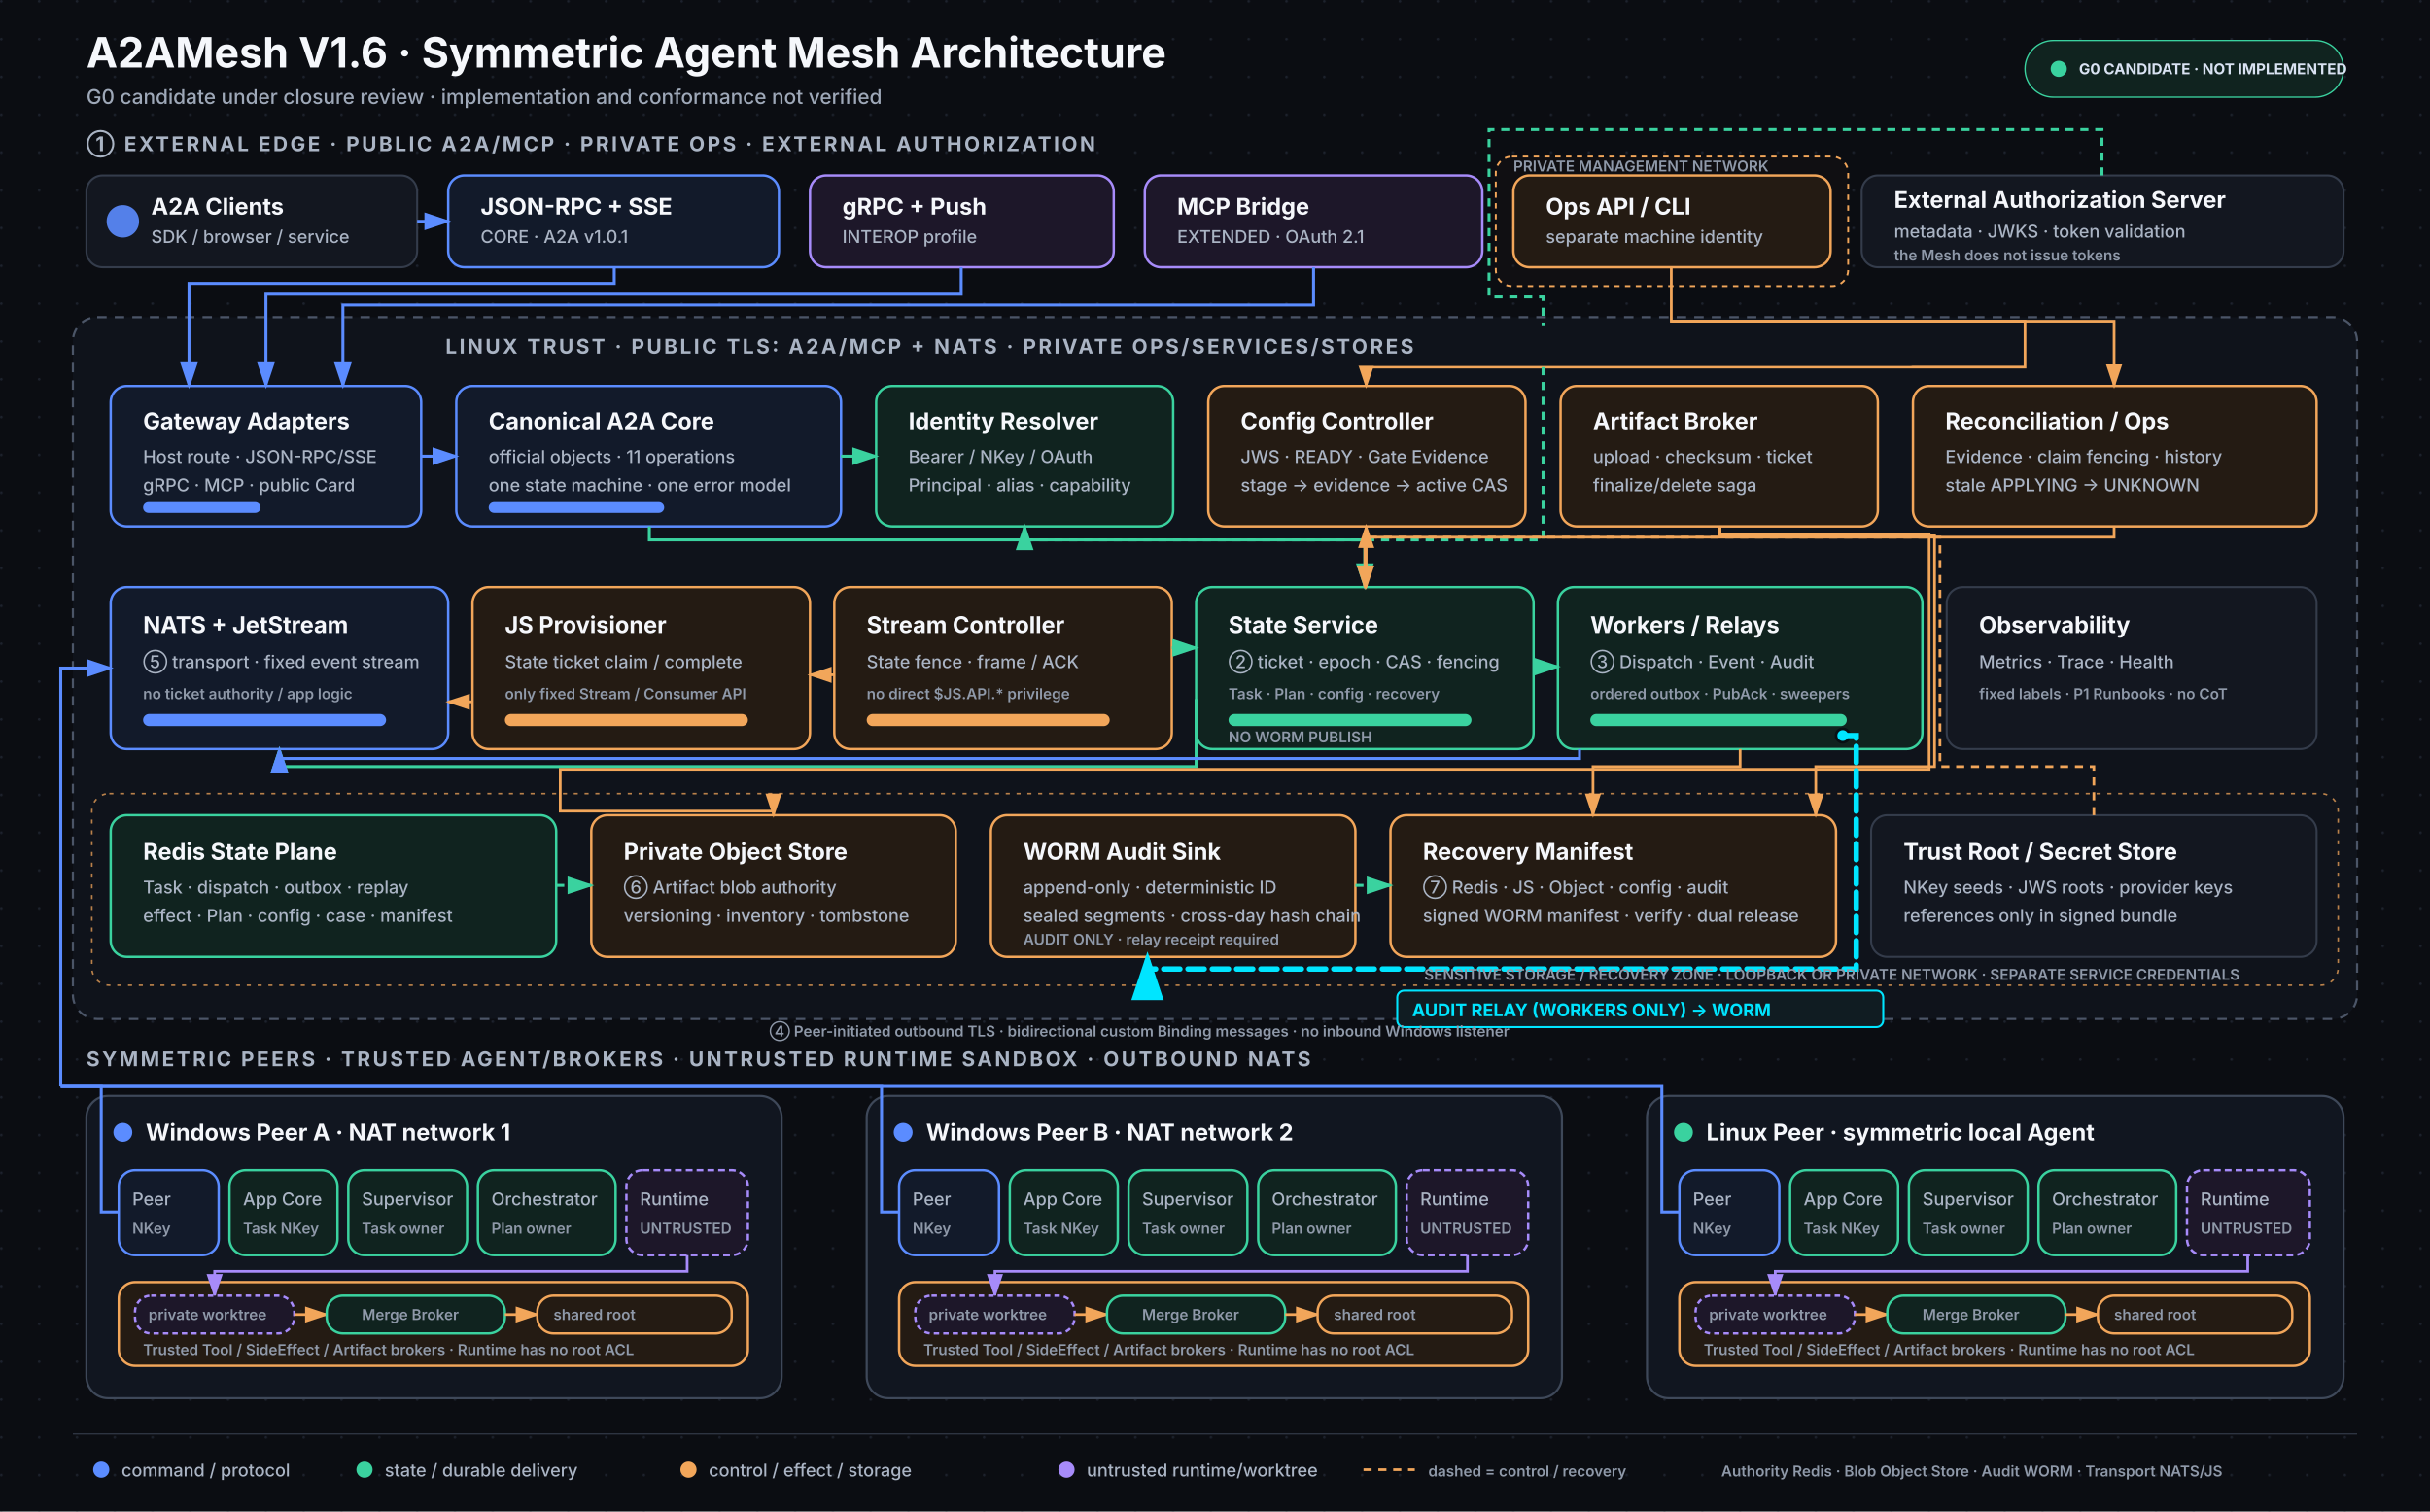
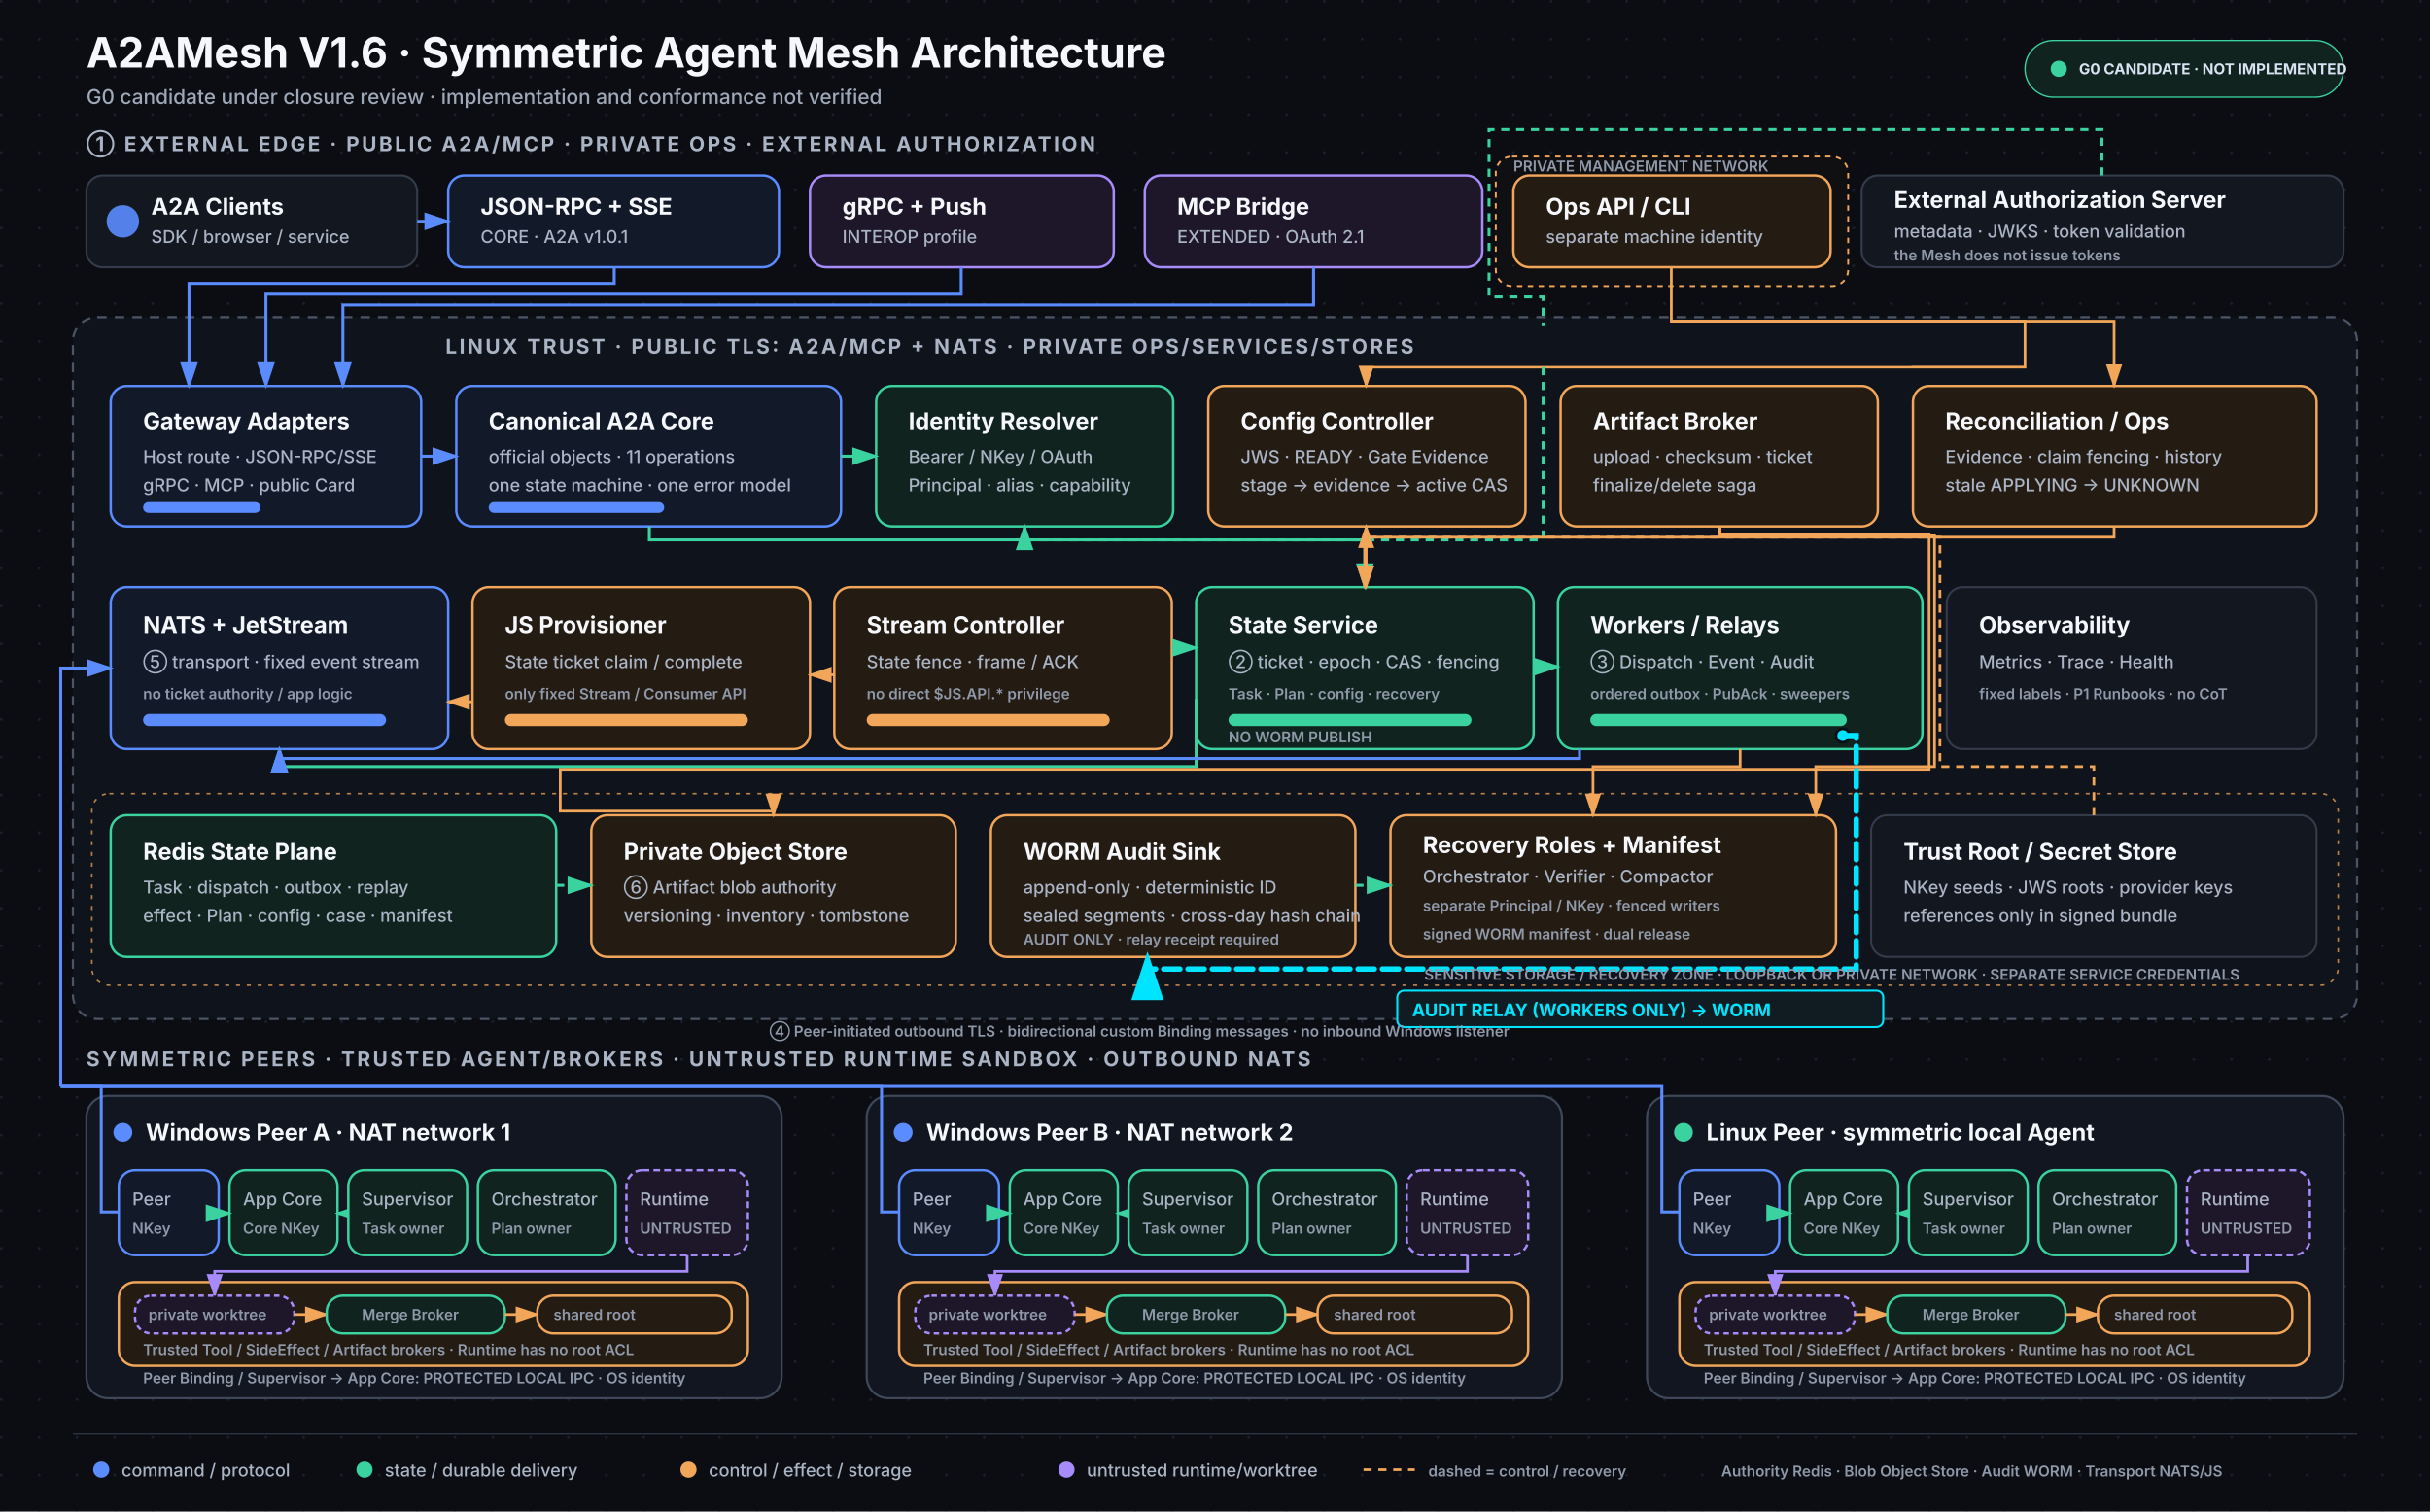
<svg xmlns="http://www.w3.org/2000/svg" width="1800" height="1120" viewBox="0 0 1800 1120" role="img" aria-labelledby="title desc">
  <defs>
    <pattern id="grid" width="28" height="28" patternUnits="userSpaceOnUse">
      <circle cx="1" cy="1" r="1" fill="#222834" />
    </pattern>
    <marker id="arrowBlue" markerWidth="10" markerHeight="10" refX="8" refY="3" orient="auto" markerUnits="strokeWidth">
      <path d="M0,0 L0,6 L9,3 z" fill="#5B8CFF" />
    </marker>
    <marker id="arrowGreen" markerWidth="10" markerHeight="10" refX="8" refY="3" orient="auto" markerUnits="strokeWidth">
      <path d="M0,0 L0,6 L9,3 z" fill="#3AD29F" />
    </marker>
    <marker id="arrowOrange" markerWidth="10" markerHeight="10" refX="8" refY="3" orient="auto" markerUnits="strokeWidth">
      <path d="M0,0 L0,6 L9,3 z" fill="#F2A65A" />
    </marker>
    <marker id="arrowAudit" markerWidth="10" markerHeight="10" refX="8" refY="3" orient="auto" markerUnits="strokeWidth">
      <path d="M0,0 L0,6 L9,3 z" fill="#00E5FF" />
    </marker>
    <marker id="arrowPurple" markerWidth="10" markerHeight="10" refX="8" refY="3" orient="auto" markerUnits="strokeWidth">
      <path d="M0,0 L0,6 L9,3 z" fill="#A78BFA" />
    </marker>
    <style>
      .title{font:700 31px Inter,Arial,sans-serif;fill:#F5F7FB}
      .subtitle{font:500 15px Inter,Arial,sans-serif;fill:#9EA8B8}
      .section{font:700 15px Inter,Arial,sans-serif;letter-spacing:1.8px;fill:#AAB4C4}
      .label{font:700 17px Inter,Arial,sans-serif;fill:#F5F7FB}
      .small{font:500 13px Inter,Arial,sans-serif;fill:#AAB4C4}
      .tiny{font:600 11px Inter,Arial,sans-serif;fill:#8F99A9}
      .chip{font:700 11px Inter,Arial,sans-serif;fill:#D9E2F2}
      .box{fill:#131720;stroke:#343C4B;stroke-width:1.5;rx:12}
      .boxBlue{fill:#121A2A;stroke:#5B8CFF;stroke-width:1.8;rx:12}
      .boxGreen{fill:#10231F;stroke:#3AD29F;stroke-width:1.8;rx:12}
      .boxOrange{fill:#241B13;stroke:#F2A65A;stroke-width:1.8;rx:12}
      .boxPurple{fill:#1D1729;stroke:#A78BFA;stroke-width:1.8;rx:12}
      .boundary{fill:#0F131B;stroke:#4B5567;stroke-width:1.6;stroke-dasharray:7 6;rx:18}
      .sensitiveBoundary{fill:none;stroke:#F2A65A;stroke-width:1.2;stroke-dasharray:3 5;rx:13;opacity:.75}
      .managementBoundary{fill:#241B13;fill-opacity:.22;stroke:#F2A65A;stroke-width:1.4;stroke-dasharray:4 4;rx:12}
      .peer{fill:#111620;stroke:#3E4859;stroke-width:1.6;rx:16}
      .flowBlue{fill:none;stroke:#5B8CFF;stroke-width:2.2;marker-end:url(#arrowBlue)}
      .flowBlueNoArrow{fill:none;stroke:#5B8CFF;stroke-width:2.2}
      .flowGreen{fill:none;stroke:#3AD29F;stroke-width:2.2;marker-end:url(#arrowGreen)}
      .flowOrange{fill:none;stroke:#F2A65A;stroke-width:2;marker-end:url(#arrowOrange)}
      .flowAudit{fill:none;stroke:#00E5FF;stroke-width:4;stroke-dasharray:12 6;stroke-linecap:round;marker-end:url(#arrowAudit)}
      .auditLabel{font:700 13px Inter,Arial,sans-serif;fill:#00E5FF}
      .flowPurple{fill:none;stroke:#A78BFA;stroke-width:2;marker-end:url(#arrowPurple)}
      .dashed{stroke-dasharray:6 5}
    </style>
  </defs>
  <rect width="1800" height="1120" fill="#0B0D12" />
  <rect width="1800" height="1120" fill="url(#grid)" opacity="0.75" />
  <text id="architecture-title" class="title" x="64" y="50">A2AMesh V1.6 · Symmetric Agent Mesh Architecture</text>
  <text class="subtitle" x="64" y="77">G0 candidate under closure review · implementation and conformance not verified</text>
  <rect x="1500" y="30" width="236" height="42" rx="21" fill="#10231F" stroke="#3AD29F" />
  <circle cx="1525" cy="51" r="6" fill="#3AD29F" />
  <text class="chip" x="1540" y="55">G0 CANDIDATE · NOT IMPLEMENTED</text>
  <text class="section" x="64" y="112">① EXTERNAL EDGE · PUBLIC A2A/MCP · PRIVATE OPS · EXTERNAL AUTHORIZATION</text>
  <g id="external-clients">
    <rect class="box" x="64" y="130" width="245" height="68" />
    <circle cx="91" cy="164" r="12" fill="#5B8CFF" opacity="0.9" />
    <text class="label" x="112" y="159">A2A Clients</text>
    <text class="small" x="112" y="180">SDK / browser / service</text>
    <rect class="boxBlue" x="332" y="130" width="245" height="68" />
    <text class="label" x="356" y="159">JSON-RPC + SSE</text>
    <text class="small" x="356" y="180">CORE · A2A v1.0.1</text>
    <rect class="boxPurple" x="600" y="130" width="225" height="68" />
    <text class="label" x="624" y="159">gRPC + Push</text>
    <text class="small" x="624" y="180">INTEROP profile</text>
    <rect class="boxPurple" x="848" y="130" width="250" height="68" />
    <text class="label" x="872" y="159">MCP Bridge</text>
    <text class="small" x="872" y="180">EXTENDED · OAuth 2.1</text>
    <rect class="managementBoundary" x="1108" y="116" width="261" height="96" />
    <text class="tiny" x="1121" y="127">PRIVATE MANAGEMENT NETWORK</text>
    <rect class="boxOrange" x="1121" y="130" width="235" height="68" />
    <text class="label" x="1145" y="159">Ops API / CLI</text>
    <text class="small" x="1145" y="180">separate machine identity</text>
    <rect class="box" x="1379" y="130" width="357" height="68" />
    <text class="label" x="1403" y="154">External Authorization Server</text>
    <text class="small" x="1403" y="176">metadata · JWKS · token validation</text>
    <text class="tiny" x="1403" y="193">the Mesh does not issue tokens</text>
  </g>
  <rect class="boundary" x="54" y="235" width="1692" height="520" />
  <text class="section" x="330" y="262">LINUX TRUST · PUBLIC TLS: A2A/MCP + NATS · PRIVATE OPS/SERVICES/STORES</text>
  <g id="service-plane">
    <rect class="boxBlue" x="82" y="286" width="230" height="104" />
    <text class="label" x="106" y="318">Gateway Adapters</text>
    <text class="small" x="106" y="343">Host route · JSON-RPC/SSE</text>
    <text class="small" x="106" y="364">gRPC · MCP · public Card</text>
    <rect x="106" y="372" width="87" height="8" rx="4" fill="#5B8CFF" />
    <rect class="boxBlue" x="338" y="286" width="285" height="104" />
    <text class="label" x="362" y="318">Canonical A2A Core</text>
    <text class="small" x="362" y="343">official objects · 11 operations</text>
    <text class="small" x="362" y="364">one state machine · one error model</text>
    <rect x="362" y="372" width="130" height="8" rx="4" fill="#5B8CFF" />
    <rect class="boxGreen" x="649" y="286" width="220" height="104" />
    <text class="label" x="673" y="318">Identity Resolver</text>
    <text class="small" x="673" y="343">Bearer / NKey / OAuth</text>
    <text class="small" x="673" y="364">Principal · alias · capability</text>
    <rect class="boxOrange" x="895" y="286" width="235" height="104" />
    <text class="label" x="919" y="318">Config Controller</text>
    <text class="small" x="919" y="343">JWS · READY · Gate Evidence</text>
    <text class="small" x="919" y="364">stage → evidence → active CAS</text>
    <rect class="boxOrange" x="1156" y="286" width="235" height="104" />
    <text class="label" x="1180" y="318">Artifact Broker</text>
    <text class="small" x="1180" y="343">upload · checksum · ticket</text>
    <text class="small" x="1180" y="364">finalize/delete saga</text>
    <rect class="boxOrange" x="1417" y="286" width="299" height="104" />
    <text class="label" x="1441" y="318">Reconciliation / Ops</text>
    <text class="small" x="1441" y="343">Evidence · claim fencing · history</text>
    <text class="small" x="1441" y="364">stale APPLYING → UNKNOWN</text>
  </g>
  <g id="data-plane">
    <rect class="boxBlue" x="82" y="435" width="250" height="120" />
    <text class="label" x="106" y="469">NATS + JetStream</text>
    <text class="small" x="106" y="495">⑤ transport · fixed event stream</text>
    <text class="tiny" x="106" y="518">no ticket authority / app logic</text>
    <rect x="106" y="529" width="180" height="9" rx="4.5" fill="#5B8CFF" />
    <rect class="boxOrange" x="350" y="435" width="250" height="120" />
    <text class="label" x="374" y="469">JS Provisioner</text>
    <text class="small" x="374" y="495">State ticket claim / complete</text>
    <text class="tiny" x="374" y="518">only fixed Stream / Consumer API</text>
    <rect x="374" y="529" width="180" height="9" rx="4.5" fill="#F2A65A" />
    <rect class="boxOrange" x="618" y="435" width="250" height="120" />
    <text class="label" x="642" y="469">Stream Controller</text>
    <text class="small" x="642" y="495">State fence · frame / ACK</text>
    <text class="tiny" x="642" y="518">no direct $JS.API.* privilege</text>
    <rect x="642" y="529" width="180" height="9" rx="4.5" fill="#F2A65A" />
    <rect class="boxGreen" x="886" y="435" width="250" height="120" />
    <text class="label" x="910" y="469">State Service</text>
    <text class="small" x="910" y="495">② ticket · epoch · CAS · fencing</text>
    <text class="tiny" x="910" y="518">Task · Plan · config · recovery</text>
    <text class="tiny" x="910" y="550">NO WORM PUBLISH</text>
    <rect x="910" y="529" width="180" height="9" rx="4.5" fill="#3AD29F" />
    <rect class="boxGreen" x="1154" y="435" width="270" height="120" />
    <text class="label" x="1178" y="469">Workers / Relays</text>
    <text class="small" x="1178" y="495">③ Dispatch · Event · Audit</text>
    <text class="tiny" x="1178" y="518">ordered outbox · PubAck · sweepers</text>
    <rect x="1178" y="529" width="190" height="9" rx="4.5" fill="#3AD29F" />
    <rect class="box" x="1442" y="435" width="274" height="120" />
    <text class="label" x="1466" y="469">Observability</text>
    <text class="small" x="1466" y="495">Metrics · Trace · Health</text>
    <text class="tiny" x="1466" y="518">fixed labels · P1 Runbooks · no CoT</text>
  </g>
  <rect class="sensitiveBoundary" x="68" y="588" width="1664" height="142" />
  <g id="storage-plane">
    <rect class="boxGreen" x="82" y="604" width="330" height="105" />
    <text class="label" x="106" y="637">Redis State Plane</text>
    <text class="small" x="106" y="662">Task · dispatch · outbox · replay</text>
    <text class="small" x="106" y="683">effect · Plan · config · case · manifest</text>
    <rect class="boxOrange" x="438" y="604" width="270" height="105" />
    <text class="label" x="462" y="637">Private Object Store</text>
    <text class="small" x="462" y="662">⑥ Artifact blob authority</text>
    <text class="small" x="462" y="683">versioning · inventory · tombstone</text>
    <rect class="boxOrange" x="734" y="604" width="270" height="105" />
    <text class="label" x="758" y="637">WORM Audit Sink</text>
    <text class="small" x="758" y="662">append-only · deterministic ID</text>
    <text class="small" x="758" y="683">sealed segments · cross-day hash chain</text>
    <text class="tiny" x="758" y="700" fill="#00E5FF">AUDIT ONLY · relay receipt required</text>
    <rect class="boxOrange" x="1030" y="604" width="330" height="105" />
-     <text class="label" x="1054" y="637">Recovery Manifest</text>
-     <text class="small" x="1054" y="662">⑦ Redis · JS · Object · config · audit</text>
-     <text class="small" x="1054" y="683">signed WORM manifest · verify · dual release</text>
+     <text class="label" x="1054" y="632">Recovery Roles + Manifest</text>
+     <text class="small" x="1054" y="654">Orchestrator · Verifier · Compactor</text>
+     <text class="tiny" x="1054" y="675">separate Principal / NKey · fenced writers</text>
+     <text class="tiny" x="1054" y="696">signed WORM manifest · dual release</text>
    <rect class="box" x="1386" y="604" width="330" height="105" />
    <text class="label" x="1410" y="637">Trust Root / Secret Store</text>
    <text class="small" x="1410" y="662">NKey seeds · JWS roots · provider keys</text>
    <text class="small" x="1410" y="683">references only in signed bundle</text>
  </g>
  <path class="flowBlue" d="M309 164 H332" />
  <path class="flowBlue" d="M455 198 V210 H140 V286" />
  <path class="flowBlue" d="M712 198 V218 H197 V286" />
  <path class="flowBlue" d="M973 198 V226 H254 V286" />
  <path class="flowOrange" d="M1238 198 V238 H1500 V272 H1012 V286" />
  <path class="flowOrange" d="M1238 238 H1566 V286" />
  <path class="flowGreen dashed" d="M1557 130 V96 H1103 V220 H1143 V400 H759 V390" />
  <path class="flowBlue" d="M312 338 H338" />
  <path class="flowGreen" d="M623 338 H649" />
  <path class="flowGreen" d="M481 390 V400 H1011 V435" />
  <path class="flowGreen" d="M886 518 V568 H207 V555" />
  <path class="flowGreen" d="M1136 494 H1154" />
  <path class="flowBlue" d="M1170 555 V562 H207 V555" />
  <path class="flowGreen" d="M868 480 H886" />
  <path class="flowOrange" d="M618 500 H600" />
  <path class="flowOrange" d="M350 520 H332" />
  <path class="flowOrange" d="M1274 390 V397 H1433 V568 H1345 V604" />
  <path class="flowOrange" d="M1566 390 V398 H1011 V435" />
  <path class="flowOrange" d="M1012 390 V435" />
  <path class="flowOrange" d="M1274 390 V396 H1429 V570 H415 V601 H573 V604" />
  <circle cx="1365" cy="545" r="5" fill="#00E5FF" stroke="#071014" stroke-width="2" />
  <path class="flowAudit" d="M1365 545 H1375 V718 H850 V709" />
  <rect x="1035" y="734" width="360" height="27" rx="5" fill="#101C22" stroke="#00E5FF" stroke-width="1.5" />
  <text class="auditLabel" x="1046" y="753">AUDIT RELAY (WORKERS ONLY) → WORM</text>
  <path class="flowOrange" d="M1289 555 V568 H1180 V604" />
  <path class="flowOrange dashed" d="M1551 604 V568 H1437 V398 H1012 V390" />
  <path class="flowGreen dashed" d="M412 656 H438" />
  <path class="flowGreen dashed" d="M1004 656 H1030" />
  <rect x="320" y="241" width="1100" height="30" rx="5" fill="#0F131B" />
  <text class="section" x="330" y="262">LINUX TRUST · PUBLIC TLS: A2A/MCP + NATS · PRIVATE OPS/SERVICES/STORES</text>
  <text class="tiny" x="1055" y="726">SENSITIVE STORAGE / RECOVERY ZONE · LOOPBACK OR PRIVATE NETWORK · SEPARATE SERVICE CREDENTIALS</text>
  <text class="section" x="64" y="790">SYMMETRIC PEERS · TRUSTED AGENT/BROKERS · UNTRUSTED RUNTIME SANDBOX · OUTBOUND NATS</text>
  <text class="tiny" x="570" y="768">④ Peer-initiated outbound TLS · bidirectional custom Binding messages · no inbound Windows listener</text>
  <g id="peer-windows-a">
    <rect class="peer" x="64" y="812" width="515" height="224" />
    <circle cx="91" cy="839" r="7" fill="#5B8CFF" />
    <text class="label" x="108" y="845">Windows Peer A · NAT network 1</text>
    <rect class="boxBlue" x="88" y="867" width="74" height="63" />
    <text class="small" x="98" y="893">Peer</text>
    <text class="tiny" x="98" y="914">NKey</text>
    <rect class="boxGreen" x="170" y="867" width="80" height="63" />
    <text class="small" x="180" y="893">App Core</text>
-     <text class="tiny" x="180" y="914">Task NKey</text>
+     <text class="tiny" x="180" y="914">Core NKey</text>
+     <path class="flowGreen" d="M162 899 H170" />
+     <path class="flowGreen" d="M258 899 H250" />
    <rect class="boxGreen" x="258" y="867" width="88" height="63" />
    <text class="small" x="268" y="893">Supervisor</text>
    <text class="tiny" x="268" y="914">Task owner</text>
    <rect class="boxGreen" x="354" y="867" width="102" height="63" />
    <text class="small" x="364" y="893">Orchestrator</text>
    <text class="tiny" x="364" y="914">Plan owner</text>
    <rect class="boxPurple" x="464" y="867" width="90" height="63" stroke-dasharray="5 3" />
    <text class="small" x="474" y="893">Runtime</text>
    <text class="tiny" x="474" y="914">UNTRUSTED</text>
    <rect class="boxOrange" x="88" y="950" width="466" height="62" />
    <path class="flowPurple" d="M509 930 V942 H159 V960" />
    <rect class="boxPurple" x="100" y="960" width="118" height="28" stroke-dasharray="4 3" />
    <text class="tiny" x="110" y="978">private worktree</text>
    <path class="flowOrange" d="M218 974 H242" />
    <rect class="boxGreen" x="242" y="960" width="132" height="28" />
    <text class="tiny" x="268" y="978">Merge Broker</text>
    <path class="flowOrange" d="M374 974 H398" />
    <rect class="boxOrange" x="398" y="960" width="144" height="28" />
    <text class="tiny" x="410" y="978">shared root</text>
    <text class="tiny" x="106" y="1004">Trusted Tool / SideEffect / Artifact brokers · Runtime has no root ACL</text>
+     <text class="tiny" x="106" y="1025">Peer Binding / Supervisor → App Core: PROTECTED LOCAL IPC · OS identity</text>
  </g>
  <g id="peer-windows-b">
    <rect class="peer" x="642" y="812" width="515" height="224" />
    <circle cx="669" cy="839" r="7" fill="#5B8CFF" />
    <text class="label" x="686" y="845">Windows Peer B · NAT network 2</text>
    <rect class="boxBlue" x="666" y="867" width="74" height="63" />
    <text class="small" x="676" y="893">Peer</text>
    <text class="tiny" x="676" y="914">NKey</text>
    <rect class="boxGreen" x="748" y="867" width="80" height="63" />
    <text class="small" x="758" y="893">App Core</text>
-     <text class="tiny" x="758" y="914">Task NKey</text>
+     <text class="tiny" x="758" y="914">Core NKey</text>
+     <path class="flowGreen" d="M740 899 H748" />
+     <path class="flowGreen" d="M836 899 H828" />
    <rect class="boxGreen" x="836" y="867" width="88" height="63" />
    <text class="small" x="846" y="893">Supervisor</text>
    <text class="tiny" x="846" y="914">Task owner</text>
    <rect class="boxGreen" x="932" y="867" width="102" height="63" />
    <text class="small" x="942" y="893">Orchestrator</text>
    <text class="tiny" x="942" y="914">Plan owner</text>
    <rect class="boxPurple" x="1042" y="867" width="90" height="63" stroke-dasharray="5 3" />
    <text class="small" x="1052" y="893">Runtime</text>
    <text class="tiny" x="1052" y="914">UNTRUSTED</text>
    <rect class="boxOrange" x="666" y="950" width="466" height="62" />
    <path class="flowPurple" d="M1087 930 V942 H737 V960" />
    <rect class="boxPurple" x="678" y="960" width="118" height="28" stroke-dasharray="4 3" />
    <text class="tiny" x="688" y="978">private worktree</text>
    <path class="flowOrange" d="M796 974 H820" />
    <rect class="boxGreen" x="820" y="960" width="132" height="28" />
    <text class="tiny" x="846" y="978">Merge Broker</text>
    <path class="flowOrange" d="M952 974 H976" />
    <rect class="boxOrange" x="976" y="960" width="144" height="28" />
    <text class="tiny" x="988" y="978">shared root</text>
    <text class="tiny" x="684" y="1004">Trusted Tool / SideEffect / Artifact brokers · Runtime has no root ACL</text>
+     <text class="tiny" x="684" y="1025">Peer Binding / Supervisor → App Core: PROTECTED LOCAL IPC · OS identity</text>
  </g>
  <g id="peer-linux">
    <rect class="peer" x="1220" y="812" width="516" height="224" />
    <circle cx="1247" cy="839" r="7" fill="#3AD29F" />
    <text class="label" x="1264" y="845">Linux Peer · symmetric local Agent</text>
    <rect class="boxBlue" x="1244" y="867" width="74" height="63" />
    <text class="small" x="1254" y="893">Peer</text>
    <text class="tiny" x="1254" y="914">NKey</text>
    <rect class="boxGreen" x="1326" y="867" width="80" height="63" />
    <text class="small" x="1336" y="893">App Core</text>
-     <text class="tiny" x="1336" y="914">Task NKey</text>
+     <text class="tiny" x="1336" y="914">Core NKey</text>
+     <path class="flowGreen" d="M1318 899 H1326" />
+     <path class="flowGreen" d="M1414 899 H1406" />
    <rect class="boxGreen" x="1414" y="867" width="88" height="63" />
    <text class="small" x="1424" y="893">Supervisor</text>
    <text class="tiny" x="1424" y="914">Task owner</text>
    <rect class="boxGreen" x="1510" y="867" width="102" height="63" />
    <text class="small" x="1520" y="893">Orchestrator</text>
    <text class="tiny" x="1520" y="914">Plan owner</text>
    <rect class="boxPurple" x="1620" y="867" width="91" height="63" stroke-dasharray="5 3" />
    <text class="small" x="1630" y="893">Runtime</text>
    <text class="tiny" x="1630" y="914">UNTRUSTED</text>
    <rect class="boxOrange" x="1244" y="950" width="467" height="62" />
    <path class="flowPurple" d="M1665 930 V942 H1315 V960" />
    <rect class="boxPurple" x="1256" y="960" width="118" height="28" stroke-dasharray="4 3" />
    <text class="tiny" x="1266" y="978">private worktree</text>
    <path class="flowOrange" d="M1374 974 H1398" />
    <rect class="boxGreen" x="1398" y="960" width="132" height="28" />
    <text class="tiny" x="1424" y="978">Merge Broker</text>
    <path class="flowOrange" d="M1530 974 H1554" />
    <rect class="boxOrange" x="1554" y="960" width="144" height="28" />
    <text class="tiny" x="1566" y="978">shared root</text>
    <text class="tiny" x="1262" y="1004">Trusted Tool / SideEffect / Artifact brokers · Runtime has no root ACL</text>
+     <text class="tiny" x="1262" y="1025">Peer Binding / Supervisor → App Core: PROTECTED LOCAL IPC · OS identity</text>
  </g>
  <path class="flowBlueNoArrow" d="M88 898 H75 V805 H45" />
  <path class="flowBlueNoArrow" d="M666 898 H653 V805 H45" />
  <path class="flowBlueNoArrow" d="M1244 898 H1231 V805 H45" />
  <path class="flowBlue" d="M45 805 V495 H82" />
  <rect x="54" y="1062" width="1692" height="1" fill="#2D3441" />
  <circle cx="75" cy="1089" r="6" fill="#5B8CFF" />
  <text class="small" x="90" y="1094">command / protocol</text>
  <circle cx="270" cy="1089" r="6" fill="#3AD29F" />
  <text class="small" x="285" y="1094">state / durable delivery</text>
  <circle cx="510" cy="1089" r="6" fill="#F2A65A" />
  <text class="small" x="525" y="1094">control / effect / storage</text>
  <circle cx="790" cy="1089" r="6" fill="#A78BFA" />
  <text class="small" x="805" y="1094">untrusted runtime/worktree</text>
  <path d="M1010 1089 H1048" fill="none" stroke="#F2A65A" stroke-width="2" stroke-dasharray="6 5" />
  <text class="tiny" x="1058" y="1094">dashed = control / recovery</text>
  <text class="tiny" x="1275" y="1094">Authority Redis · Blob Object Store · Audit WORM · Transport NATS/JS</text>
</svg>
